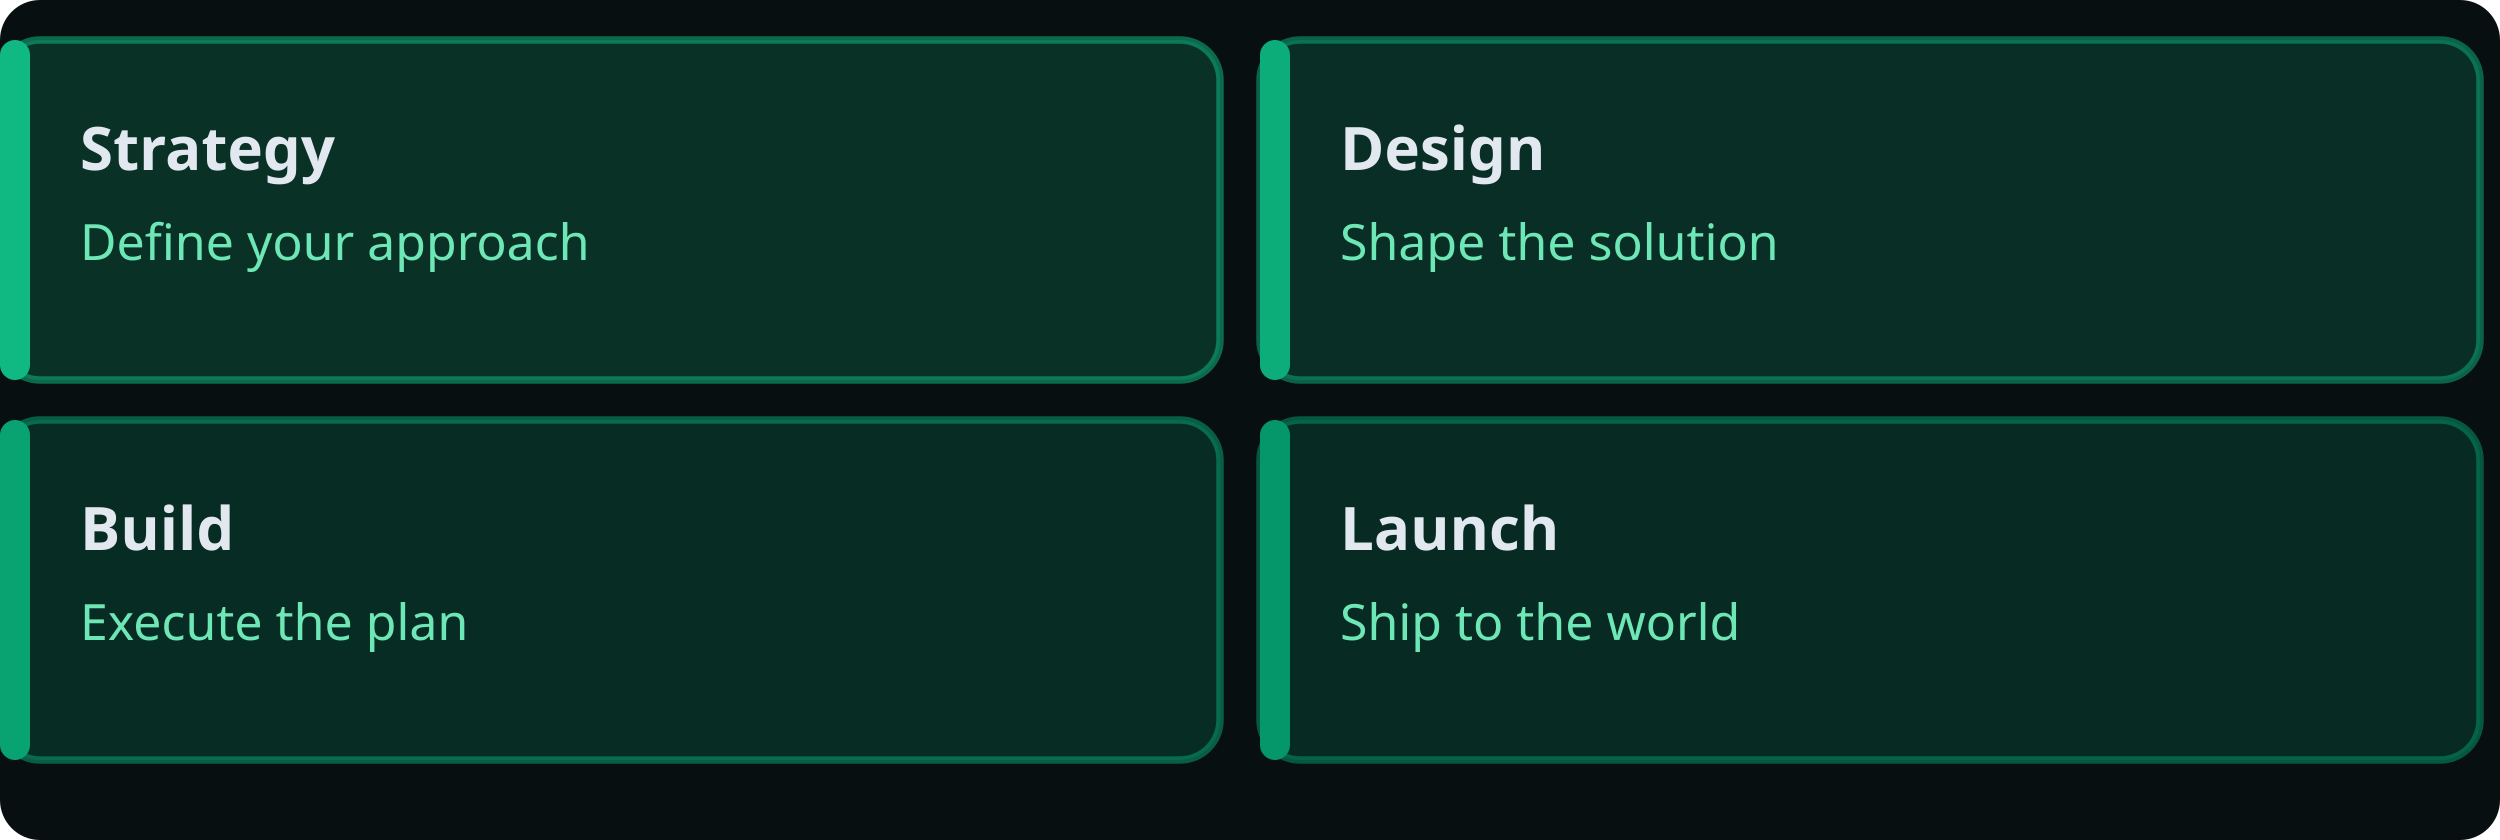
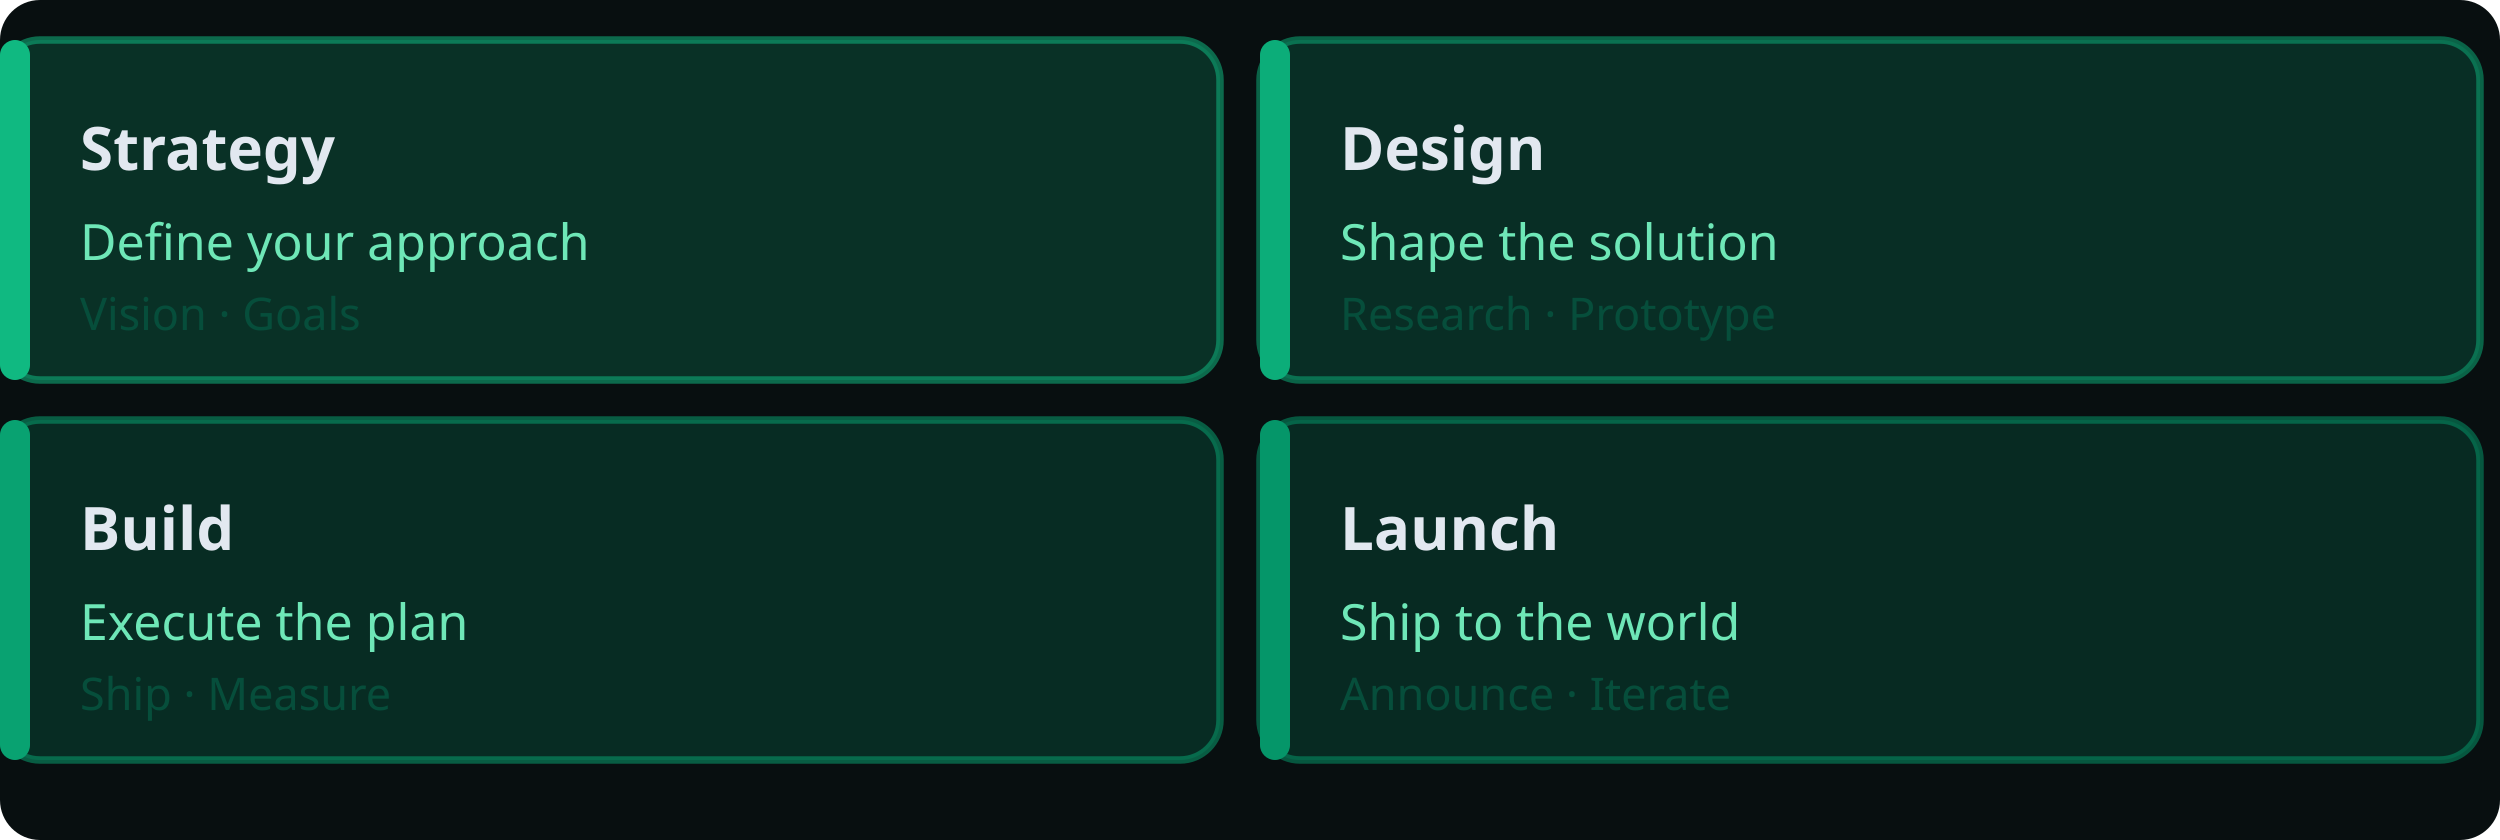
<svg xmlns="http://www.w3.org/2000/svg" viewBox="0 0 500 168" style="width:100%;height:auto">
  <rect width="500" height="168" fill="#080f10" rx="8" />
  <rect x="0.0" y="8.0" width="244.0" height="68" rx="8" fill="#10b98133" stroke="#10b98188" stroke-width="1.5" />
  <rect x="0.0" y="8.0" width="6" height="68" rx="3" fill="#10b981" />
  <text x="16.0" y="34.0" font-size="12" fill="#e2e8f0" font-family="system-ui,sans-serif" font-weight="700">Strategy</text>
  <text x="16.0" y="52.0" font-size="10" fill="#6ee7b7" font-family="system-ui,sans-serif">Define your approach</text>
+   <text x="16.0" y="66.0" font-size="9" fill="#064e3b" font-family="system-ui,sans-serif">Vision · Goals</text>
  <rect x="252.0" y="8.0" width="244.0" height="68" rx="8" fill="#0cad7933" stroke="#0cad7988" stroke-width="1.5" />
  <rect x="252.0" y="8.0" width="6" height="68" rx="3" fill="#0cad79" />
  <text x="268.0" y="34.0" font-size="12" fill="#e2e8f0" font-family="system-ui,sans-serif" font-weight="700">Design</text>
  <text x="268.0" y="52.0" font-size="10" fill="#6ee7b7" font-family="system-ui,sans-serif">Shape the solution</text>
+   <text x="268.0" y="66.0" font-size="9" fill="#064e3b" font-family="system-ui,sans-serif">Research · Prototype</text>
  <rect x="0.0" y="84.0" width="244.0" height="68" rx="8" fill="#09a27133" stroke="#09a27188" stroke-width="1.5" />
  <rect x="0.0" y="84.0" width="6" height="68" rx="3" fill="#09a271" />
  <text x="16.0" y="110.0" font-size="12" fill="#e2e8f0" font-family="system-ui,sans-serif" font-weight="700">Build</text>
  <text x="16.0" y="128.0" font-size="10" fill="#6ee7b7" font-family="system-ui,sans-serif">Execute the plan</text>
+   <text x="16.0" y="142.0" font-size="9" fill="#064e3b" font-family="system-ui,sans-serif">Ship · Measure</text>
  <rect x="252.0" y="84.0" width="244.0" height="68" rx="8" fill="#05966933" stroke="#05966988" stroke-width="1.5" />
  <rect x="252.0" y="84.0" width="6" height="68" rx="3" fill="#059669" />
  <text x="268.0" y="110.0" font-size="12" fill="#e2e8f0" font-family="system-ui,sans-serif" font-weight="700">Launch</text>
  <text x="268.0" y="128.0" font-size="10" fill="#6ee7b7" font-family="system-ui,sans-serif">Ship to the world</text>
+   <text x="268.0" y="142.0" font-size="9" fill="#064e3b" font-family="system-ui,sans-serif">Announce · Iterate</text>
</svg>
